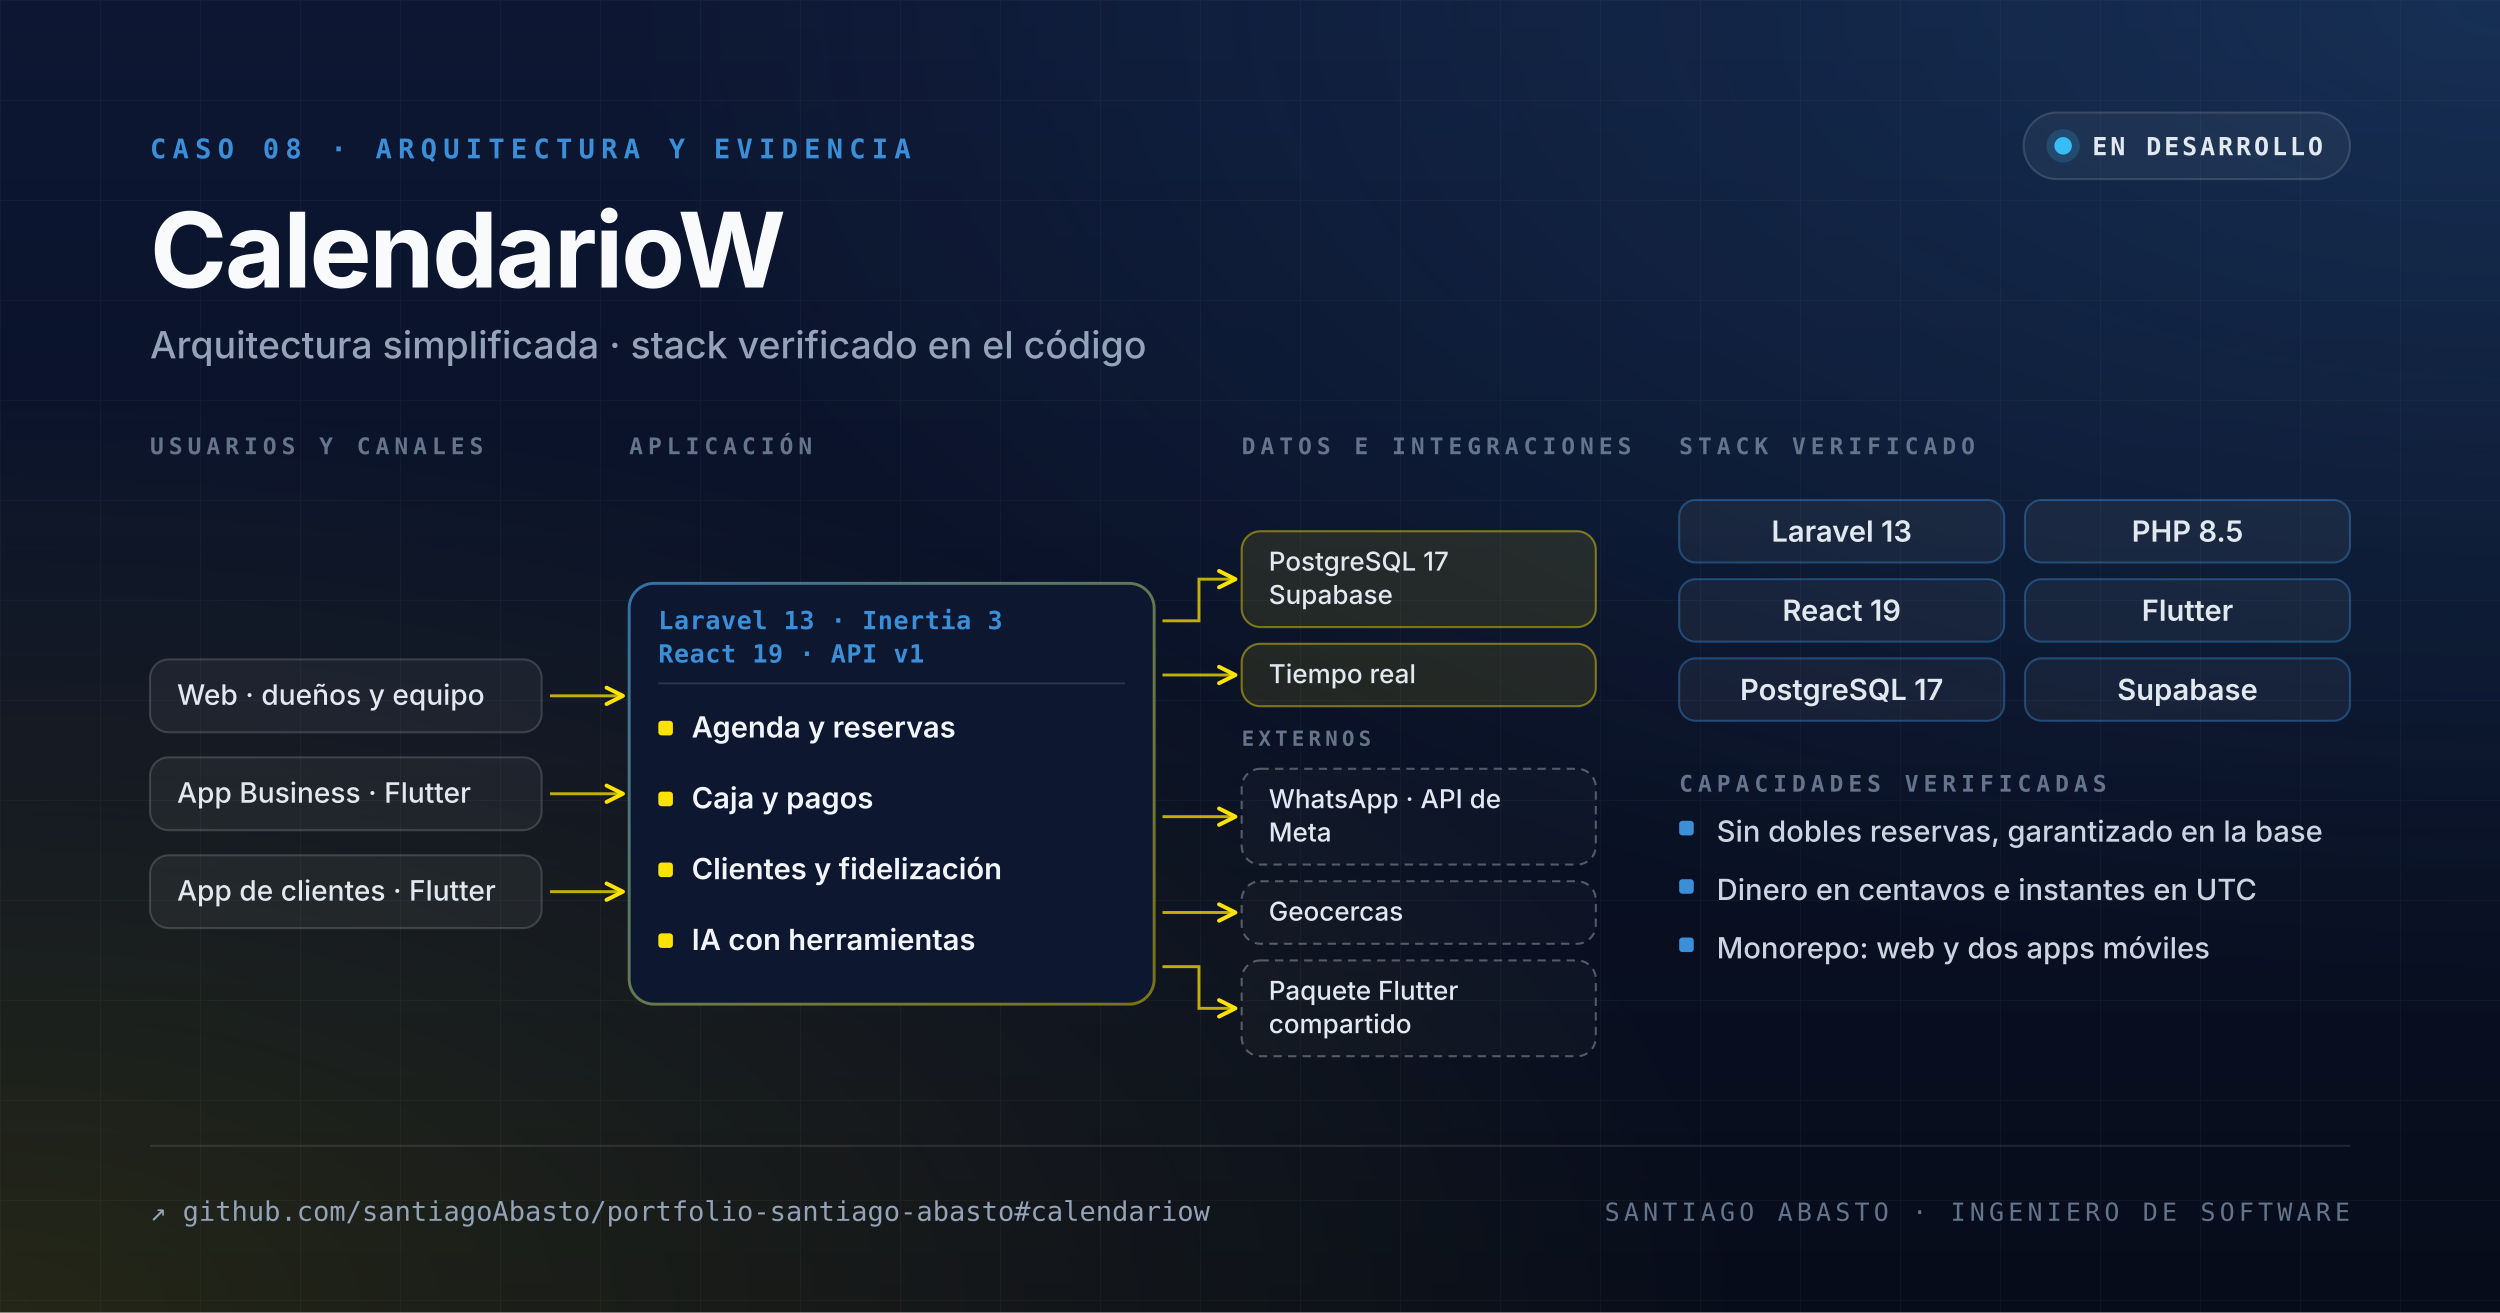
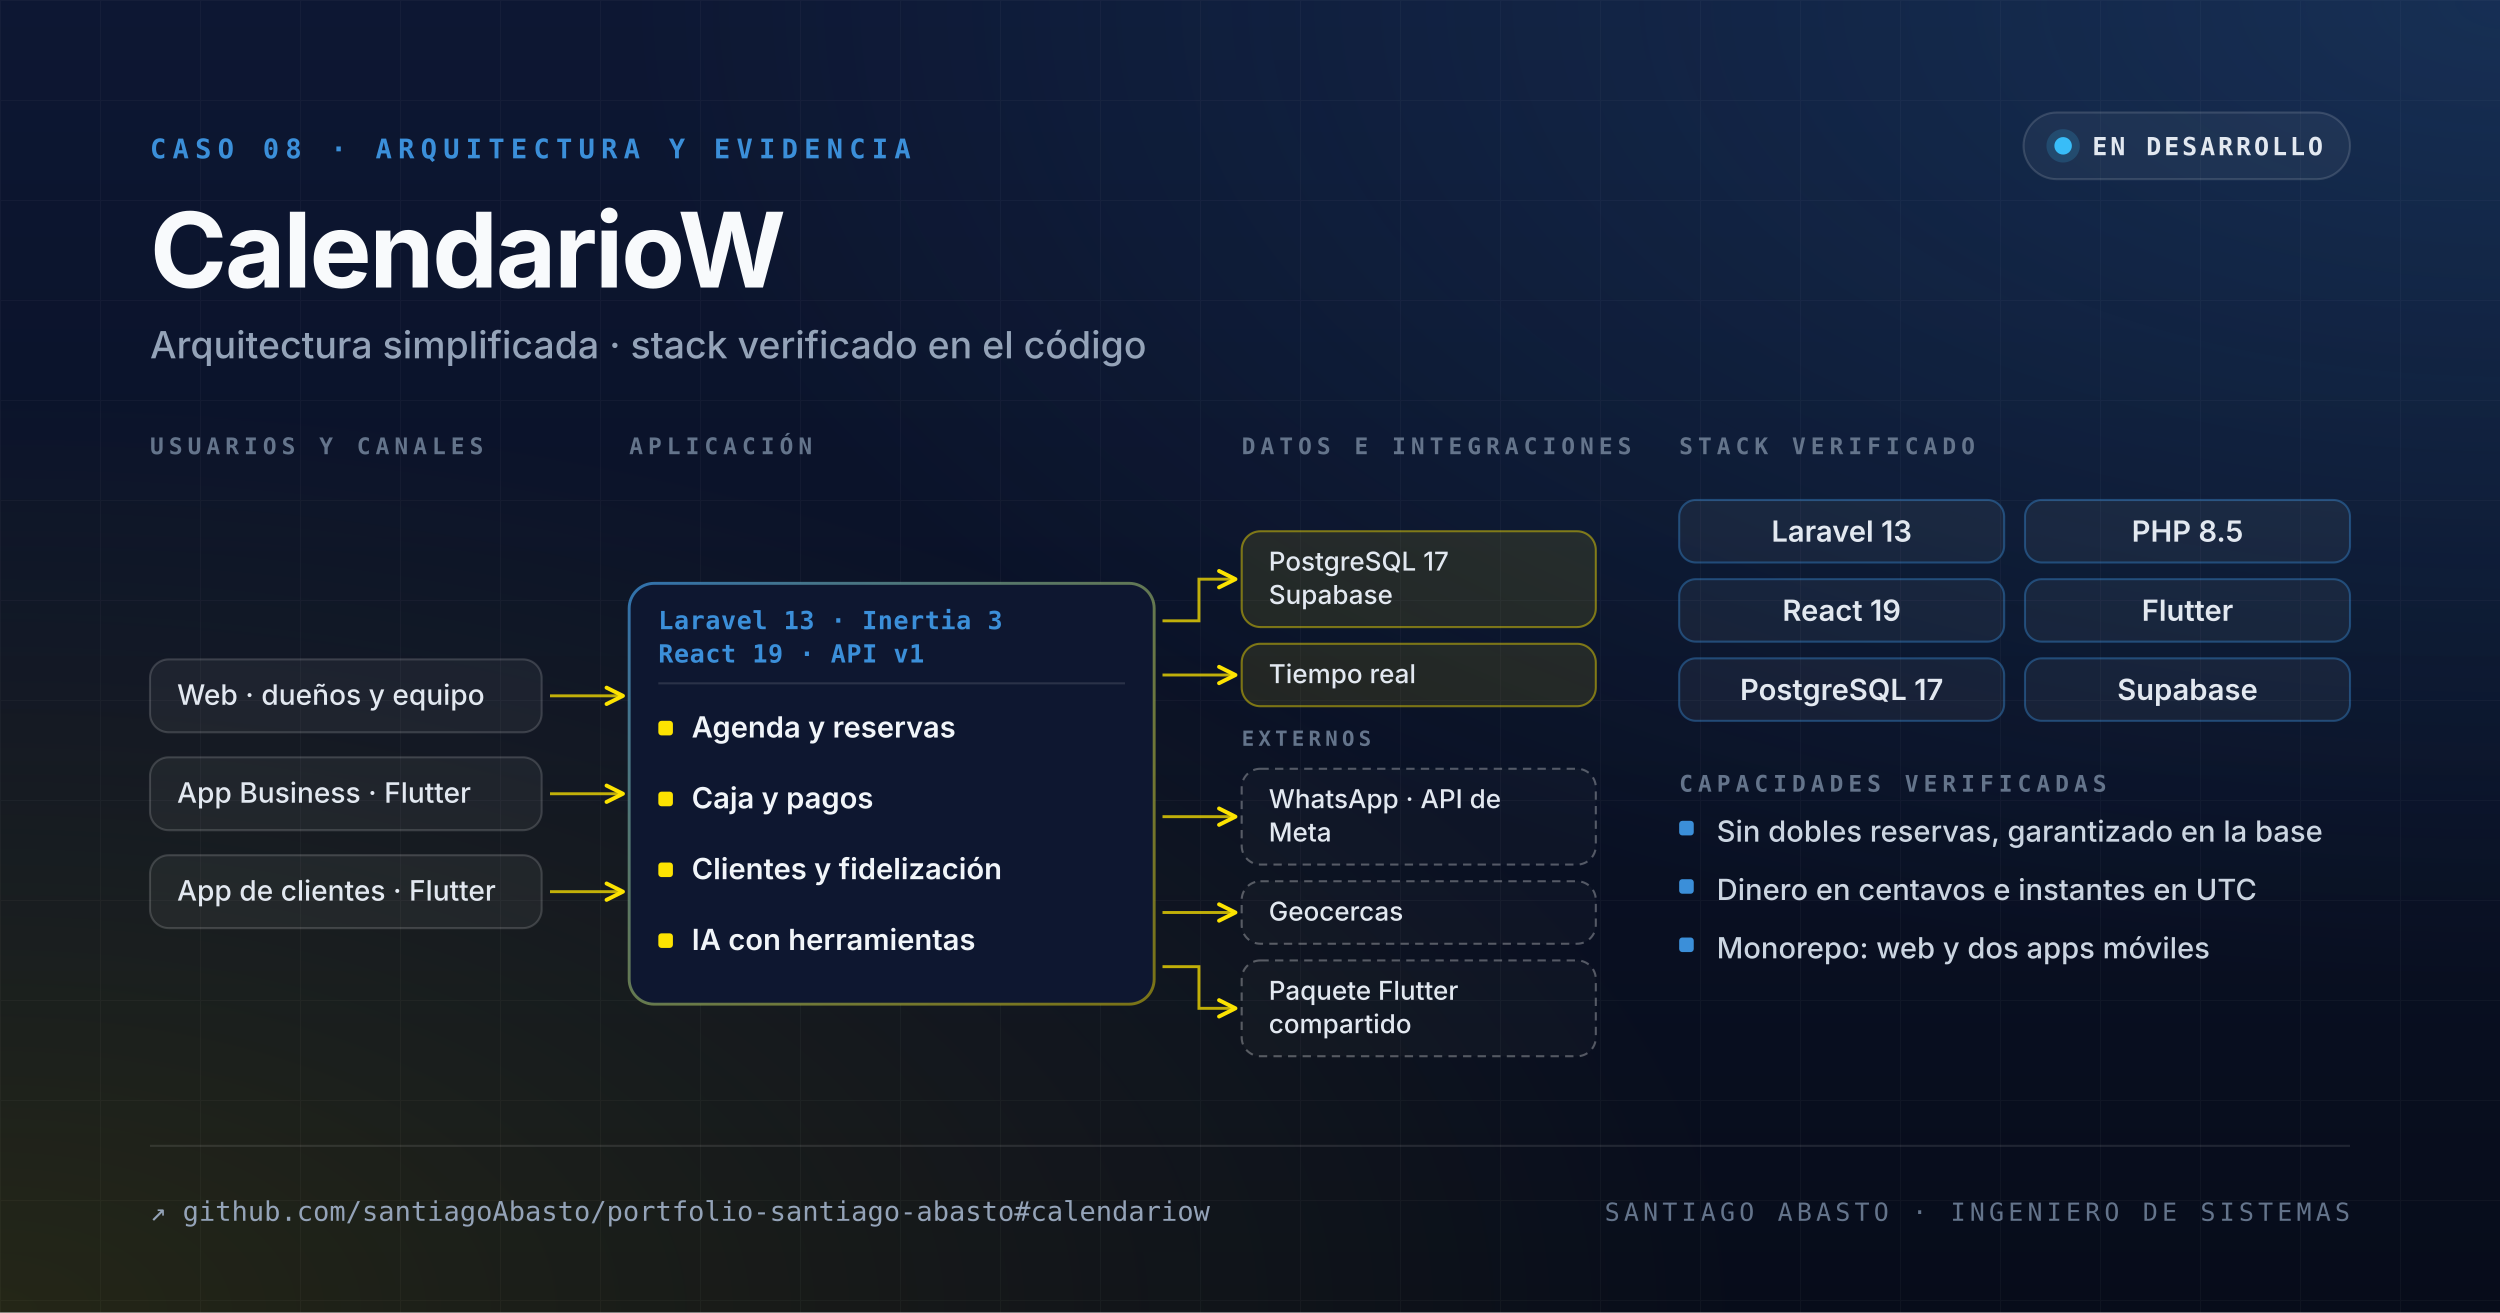
<svg xmlns="http://www.w3.org/2000/svg" width="1200" height="630" viewBox="0 0 1200 630" role="img" aria-label="CalendarioW — arquitectura y stack verificado">
  <defs>
    <linearGradient id="bg" x1="0" y1="0" x2="0" y2="1">
      <stop offset="0" stop-color="#0D1733" />
      <stop offset="1" stop-color="#070C1A" />
    </linearGradient>
    <radialGradient id="g1" cx="1" cy="0" r=".75">
      <stop offset="0" stop-color="#3B8FD9" stop-opacity=".20" />
      <stop offset="1" stop-color="#3B8FD9" stop-opacity="0" />
    </radialGradient>
    <radialGradient id="g2" cx="0" cy="1" r=".7">
      <stop offset="0" stop-color="#FCE301" stop-opacity=".12" />
      <stop offset="1" stop-color="#FCE301" stop-opacity="0" />
    </radialGradient>
    <pattern id="grid" width="48" height="48" patternUnits="userSpaceOnUse">
      <path d="M48 0H0V48" fill="none" stroke="#FFFFFF" stroke-opacity=".035" />
    </pattern>
    <linearGradient id="acc" x1="0" y1="0" x2="1" y2="0">
      <stop offset="0" stop-color="#3B8FD9" />
      <stop offset="1" stop-color="#FCE301" />
    </linearGradient>
    <linearGradient id="edge" x1="0" y1="0" x2="1" y2="1">
      <stop offset="0" stop-color="#3B8FD9" stop-opacity=".75" />
      <stop offset="1" stop-color="#FCE301" stop-opacity=".45" />
    </linearGradient>
    <marker id="ar" viewBox="0 0 10 10" refX="8.5" refY="5" markerWidth="8" markerHeight="8" orient="auto">
      <path d="M1.5 1.5 8.5 5 1.5 8.5" fill="none" stroke="#FCE301" stroke-width="1.7" stroke-linecap="round" stroke-linejoin="round" />
    </marker>
  </defs>
  <rect width="1200" height="630" fill="url(#bg)" />
  <rect width="1200" height="630" fill="url(#grid)" />
  <rect width="1200" height="630" fill="url(#g1)" />
  <rect width="1200" height="630" fill="url(#g2)" />
  <text x="72.0" y="76.0" font-family="'SF Mono','JetBrains Mono',ui-monospace,Menlo,Consolas,monospace" font-size="13" font-weight="600" letter-spacing="3" fill="#3B8FD9" fill-opacity="1" text-anchor="start">CASO 08 · ARQUITECTURA Y EVIDENCIA</text>
  <rect x="971.3" y="54" width="156.7" height="32" rx="16" fill="#FFFFFF" fill-opacity=".05" stroke="#FFFFFF" stroke-opacity=".14" />
  <circle cx="990.3" cy="70" r="8" fill="#38BDF8" fill-opacity=".18" />
  <circle cx="990.3" cy="70" r="4.2" fill="#38BDF8" />
  <text x="1004.3" y="74.5" font-family="'SF Mono','JetBrains Mono',ui-monospace,Menlo,Consolas,monospace" font-size="12" font-weight="600" letter-spacing="1.4" fill="#E2E8F0" fill-opacity="1" text-anchor="start">EN DESARROLLO</text>
  <text x="72.0" y="138.0" font-family="-apple-system,'SF Pro Display','Inter','Segoe UI',Helvetica,Arial,sans-serif" font-size="50" font-weight="700" letter-spacing="-1" fill="#F8FAFC" fill-opacity="1" text-anchor="start">CalendarioW</text>
  <text x="72.0" y="172.0" font-family="-apple-system,'SF Pro Display','Inter','Segoe UI',Helvetica,Arial,sans-serif" font-size="18" font-weight="500" letter-spacing="0" fill="#94A3B8" fill-opacity="1" text-anchor="start">Arquitectura simplificada · stack verificado en el código</text>
  <text x="72.0" y="218.0" font-family="'SF Mono','JetBrains Mono',ui-monospace,Menlo,Consolas,monospace" font-size="11" font-weight="700" letter-spacing="2.4" fill="#64748B" fill-opacity="1" text-anchor="start">USUARIOS Y CANALES</text>
  <text x="302.0" y="218.0" font-family="'SF Mono','JetBrains Mono',ui-monospace,Menlo,Consolas,monospace" font-size="11" font-weight="700" letter-spacing="2.4" fill="#64748B" fill-opacity="1" text-anchor="start">APLICACIÓN</text>
  <text x="596.0" y="218.0" font-family="'SF Mono','JetBrains Mono',ui-monospace,Menlo,Consolas,monospace" font-size="11" font-weight="700" letter-spacing="2.4" fill="#64748B" fill-opacity="1" text-anchor="start">DATOS E INTEGRACIONES</text>
  <rect x="72.0" y="316.5" width="188" height="35" rx="9" fill="#FFFFFF" fill-opacity=".05" stroke="#FFFFFF" stroke-opacity=".16" />
  <text x="85.0" y="338.3" font-family="-apple-system,'SF Pro Display','Inter','Segoe UI',Helvetica,Arial,sans-serif" font-size="13.5" font-weight="500" letter-spacing="0" fill="#E2E8F0" fill-opacity="1" text-anchor="start">Web · dueños y equipo</text>
  <rect x="72.0" y="363.5" width="188" height="35" rx="9" fill="#FFFFFF" fill-opacity=".05" stroke="#FFFFFF" stroke-opacity=".16" />
  <text x="85.0" y="385.3" font-family="-apple-system,'SF Pro Display','Inter','Segoe UI',Helvetica,Arial,sans-serif" font-size="13.5" font-weight="500" letter-spacing="0" fill="#E2E8F0" fill-opacity="1" text-anchor="start">App Business · Flutter</text>
  <rect x="72.0" y="410.5" width="188" height="35" rx="9" fill="#FFFFFF" fill-opacity=".05" stroke="#FFFFFF" stroke-opacity=".16" />
  <text x="85.0" y="432.3" font-family="-apple-system,'SF Pro Display','Inter','Segoe UI',Helvetica,Arial,sans-serif" font-size="13.5" font-weight="500" letter-spacing="0" fill="#E2E8F0" fill-opacity="1" text-anchor="start">App de clientes · Flutter</text>
  <rect x="302" y="280.0" width="252" height="202.0" rx="12" fill="#0E1730" stroke="url(#edge)" stroke-width="1.4" />
  <text x="316.0" y="302.0" font-family="'SF Mono','JetBrains Mono',ui-monospace,Menlo,Consolas,monospace" font-size="12" font-weight="700" letter-spacing="0.3" fill="#3B8FD9" fill-opacity="1" text-anchor="start">Laravel 13 · Inertia 3</text>
  <text x="316.0" y="318.0" font-family="'SF Mono','JetBrains Mono',ui-monospace,Menlo,Consolas,monospace" font-size="12" font-weight="700" letter-spacing="0.3" fill="#3B8FD9" fill-opacity="1" text-anchor="start">React 19 · API v1</text>
  <line x1="316" y1="328.0" x2="540" y2="328.0" stroke="#FFFFFF" stroke-opacity=".12" />
  <rect x="316" y="346.0" width="7" height="7" rx="1.5" fill="#FCE301" />
  <text x="332.0" y="354.0" font-family="-apple-system,'SF Pro Display','Inter','Segoe UI',Helvetica,Arial,sans-serif" font-size="14" font-weight="600" letter-spacing="0" fill="#F1F5F9" fill-opacity="1" text-anchor="start">Agenda y reservas</text>
  <rect x="316" y="380.0" width="7" height="7" rx="1.5" fill="#FCE301" />
  <text x="332.0" y="388.0" font-family="-apple-system,'SF Pro Display','Inter','Segoe UI',Helvetica,Arial,sans-serif" font-size="14" font-weight="600" letter-spacing="0" fill="#F1F5F9" fill-opacity="1" text-anchor="start">Caja y pagos</text>
  <rect x="316" y="414.0" width="7" height="7" rx="1.5" fill="#FCE301" />
  <text x="332.0" y="422.0" font-family="-apple-system,'SF Pro Display','Inter','Segoe UI',Helvetica,Arial,sans-serif" font-size="14" font-weight="600" letter-spacing="0" fill="#F1F5F9" fill-opacity="1" text-anchor="start">Clientes y fidelización</text>
  <rect x="316" y="448.0" width="7" height="7" rx="1.5" fill="#FCE301" />
  <text x="332.0" y="456.0" font-family="-apple-system,'SF Pro Display','Inter','Segoe UI',Helvetica,Arial,sans-serif" font-size="14" font-weight="600" letter-spacing="0" fill="#F1F5F9" fill-opacity="1" text-anchor="start">IA con herramientas</text>
  <rect x="596.0" y="255.0" width="170" height="46" rx="9" fill="#FCE301" fill-opacity=".10" stroke="#FCE301" stroke-opacity=".45" />
  <text x="609.0" y="273.9" font-family="-apple-system,'SF Pro Display','Inter','Segoe UI',Helvetica,Arial,sans-serif" font-size="12.5" font-weight="500" letter-spacing="0" fill="#E2E8F0" fill-opacity="1" text-anchor="start">PostgreSQL 17</text>
  <text x="609.0" y="289.9" font-family="-apple-system,'SF Pro Display','Inter','Segoe UI',Helvetica,Arial,sans-serif" font-size="12.5" font-weight="500" letter-spacing="0" fill="#E2E8F0" fill-opacity="1" text-anchor="start">Supabase</text>
  <rect x="596.0" y="309.0" width="170" height="30" rx="9" fill="#FCE301" fill-opacity=".10" stroke="#FCE301" stroke-opacity=".45" />
  <text x="609.0" y="327.9" font-family="-apple-system,'SF Pro Display','Inter','Segoe UI',Helvetica,Arial,sans-serif" font-size="12.5" font-weight="500" letter-spacing="0" fill="#E2E8F0" fill-opacity="1" text-anchor="start">Tiempo real</text>
  <text x="596.0" y="358.0" font-family="'SF Mono','JetBrains Mono',ui-monospace,Menlo,Consolas,monospace" font-size="10" font-weight="700" letter-spacing="2" fill="#64748B" fill-opacity="1" text-anchor="start">EXTERNOS</text>
  <rect x="596.0" y="369.0" width="170" height="46" rx="9" fill="#FFFFFF" fill-opacity=".02" stroke="#FFFFFF" stroke-opacity=".30" stroke-dasharray="4 3" />
  <text x="609.0" y="387.9" font-family="-apple-system,'SF Pro Display','Inter','Segoe UI',Helvetica,Arial,sans-serif" font-size="12.5" font-weight="500" letter-spacing="0" fill="#E2E8F0" fill-opacity="1" text-anchor="start">WhatsApp · API de</text>
  <text x="609.0" y="403.9" font-family="-apple-system,'SF Pro Display','Inter','Segoe UI',Helvetica,Arial,sans-serif" font-size="12.5" font-weight="500" letter-spacing="0" fill="#E2E8F0" fill-opacity="1" text-anchor="start">Meta</text>
  <rect x="596.0" y="423.0" width="170" height="30" rx="9" fill="#FFFFFF" fill-opacity=".02" stroke="#FFFFFF" stroke-opacity=".30" stroke-dasharray="4 3" />
  <text x="609.0" y="441.9" font-family="-apple-system,'SF Pro Display','Inter','Segoe UI',Helvetica,Arial,sans-serif" font-size="12.5" font-weight="500" letter-spacing="0" fill="#E2E8F0" fill-opacity="1" text-anchor="start">Geocercas</text>
  <rect x="596.0" y="461.0" width="170" height="46" rx="9" fill="#FFFFFF" fill-opacity=".02" stroke="#FFFFFF" stroke-opacity=".30" stroke-dasharray="4 3" />
  <text x="609.0" y="479.9" font-family="-apple-system,'SF Pro Display','Inter','Segoe UI',Helvetica,Arial,sans-serif" font-size="12.5" font-weight="500" letter-spacing="0" fill="#E2E8F0" fill-opacity="1" text-anchor="start">Paquete Flutter</text>
  <text x="609.0" y="495.9" font-family="-apple-system,'SF Pro Display','Inter','Segoe UI',Helvetica,Arial,sans-serif" font-size="12.5" font-weight="500" letter-spacing="0" fill="#E2E8F0" fill-opacity="1" text-anchor="start">compartido</text>
  <path d="M264.0 334.0H299.0" fill="none" stroke="#FCE301" stroke-width="1.4" stroke-opacity=".75" marker-end="url(#ar)" />
  <path d="M264.0 381.0H299.0" fill="none" stroke="#FCE301" stroke-width="1.4" stroke-opacity=".75" marker-end="url(#ar)" />
  <path d="M264.0 428.0H299.0" fill="none" stroke="#FCE301" stroke-width="1.4" stroke-opacity=".75" marker-end="url(#ar)" />
  <path d="M558.0 298.0H575.5V278.0H593.0" fill="none" stroke="#FCE301" stroke-width="1.4" stroke-opacity=".75" marker-end="url(#ar)" />
  <path d="M558.0 324.0H593.0" fill="none" stroke="#FCE301" stroke-width="1.4" stroke-opacity=".75" marker-end="url(#ar)" />
  <path d="M558.0 392.0H593.0" fill="none" stroke="#FCE301" stroke-width="1.4" stroke-opacity=".75" marker-end="url(#ar)" />
  <path d="M558.0 438.0H593.0" fill="none" stroke="#FCE301" stroke-width="1.4" stroke-opacity=".75" marker-end="url(#ar)" />
  <path d="M558.0 464.0H575.5V484.0H593.0" fill="none" stroke="#FCE301" stroke-width="1.4" stroke-opacity=".75" marker-end="url(#ar)" />
  <text x="806.0" y="218.0" font-family="'SF Mono','JetBrains Mono',ui-monospace,Menlo,Consolas,monospace" font-size="11" font-weight="700" letter-spacing="2.4" fill="#64748B" fill-opacity="1" text-anchor="start">STACK VERIFICADO</text>
  <rect x="806.0" y="240.0" width="156.0" height="30" rx="8" fill="#FFFFFF" fill-opacity=".05" stroke="#3B8FD9" stroke-opacity=".40" />
  <text x="884.0" y="260.0" font-family="-apple-system,'SF Pro Display','Inter','Segoe UI',Helvetica,Arial,sans-serif" font-size="14" font-weight="600" letter-spacing="0" fill="#E2E8F0" fill-opacity="1" text-anchor="middle">Laravel 13</text>
  <rect x="972.0" y="240.0" width="156.0" height="30" rx="8" fill="#FFFFFF" fill-opacity=".05" stroke="#3B8FD9" stroke-opacity=".40" />
  <text x="1050.0" y="260.0" font-family="-apple-system,'SF Pro Display','Inter','Segoe UI',Helvetica,Arial,sans-serif" font-size="14" font-weight="600" letter-spacing="0" fill="#E2E8F0" fill-opacity="1" text-anchor="middle">PHP 8.5</text>
  <rect x="806.0" y="278.0" width="156.0" height="30" rx="8" fill="#FFFFFF" fill-opacity=".05" stroke="#3B8FD9" stroke-opacity=".40" />
  <text x="884.0" y="298.0" font-family="-apple-system,'SF Pro Display','Inter','Segoe UI',Helvetica,Arial,sans-serif" font-size="14" font-weight="600" letter-spacing="0" fill="#E2E8F0" fill-opacity="1" text-anchor="middle">React 19</text>
  <rect x="972.0" y="278.0" width="156.0" height="30" rx="8" fill="#FFFFFF" fill-opacity=".05" stroke="#3B8FD9" stroke-opacity=".40" />
  <text x="1050.0" y="298.0" font-family="-apple-system,'SF Pro Display','Inter','Segoe UI',Helvetica,Arial,sans-serif" font-size="14" font-weight="600" letter-spacing="0" fill="#E2E8F0" fill-opacity="1" text-anchor="middle">Flutter</text>
  <rect x="806.0" y="316.0" width="156.0" height="30" rx="8" fill="#FFFFFF" fill-opacity=".05" stroke="#3B8FD9" stroke-opacity=".40" />
  <text x="884.0" y="336.0" font-family="-apple-system,'SF Pro Display','Inter','Segoe UI',Helvetica,Arial,sans-serif" font-size="14" font-weight="600" letter-spacing="0" fill="#E2E8F0" fill-opacity="1" text-anchor="middle">PostgreSQL 17</text>
  <rect x="972.0" y="316.0" width="156.0" height="30" rx="8" fill="#FFFFFF" fill-opacity=".05" stroke="#3B8FD9" stroke-opacity=".40" />
  <text x="1050.0" y="336.0" font-family="-apple-system,'SF Pro Display','Inter','Segoe UI',Helvetica,Arial,sans-serif" font-size="14" font-weight="600" letter-spacing="0" fill="#E2E8F0" fill-opacity="1" text-anchor="middle">Supabase</text>
  <text x="806.0" y="380.0" font-family="'SF Mono','JetBrains Mono',ui-monospace,Menlo,Consolas,monospace" font-size="11" font-weight="700" letter-spacing="2.4" fill="#64748B" fill-opacity="1" text-anchor="start">CAPACIDADES VERIFICADAS</text>
  <rect x="806" y="394.0" width="7" height="7" rx="1.5" fill="#3B8FD9" />
  <text x="824.0" y="404.0" font-family="-apple-system,'SF Pro Display','Inter','Segoe UI',Helvetica,Arial,sans-serif" font-size="14" font-weight="500" letter-spacing="0" fill="#CBD5E1" fill-opacity="1" text-anchor="start">Sin dobles reservas, garantizado en la base</text>
  <rect x="806" y="422.0" width="7" height="7" rx="1.5" fill="#3B8FD9" />
  <text x="824.0" y="432.0" font-family="-apple-system,'SF Pro Display','Inter','Segoe UI',Helvetica,Arial,sans-serif" font-size="14" font-weight="500" letter-spacing="0" fill="#CBD5E1" fill-opacity="1" text-anchor="start">Dinero en centavos e instantes en UTC</text>
  <rect x="806" y="450.0" width="7" height="7" rx="1.5" fill="#3B8FD9" />
  <text x="824.0" y="460.0" font-family="-apple-system,'SF Pro Display','Inter','Segoe UI',Helvetica,Arial,sans-serif" font-size="14" font-weight="500" letter-spacing="0" fill="#CBD5E1" fill-opacity="1" text-anchor="start">Monorepo: web y dos apps móviles</text>
  <line x1="72" y1="550" x2="1128" y2="550" stroke="#FFFFFF" stroke-opacity=".10" />
  <text x="72.0" y="586.0" font-family="'SF Mono','JetBrains Mono',ui-monospace,Menlo,Consolas,monospace" font-size="13" font-weight="500" letter-spacing="0" fill="#94A3B8" fill-opacity="1" text-anchor="start">↗ github.com/santiagoAbasto/portfolio-santiago-abasto#calendariow</text>
-   <text x="1128.0" y="586.0" font-family="'SF Mono','JetBrains Mono',ui-monospace,Menlo,Consolas,monospace" font-size="12" font-weight="500" letter-spacing="2" fill="#64748B" fill-opacity="1" text-anchor="end">SANTIAGO ABASTO · INGENIERO DE SOFTWARE</text>
+   <text x="1128.0" y="586.0" font-family="'SF Mono','JetBrains Mono',ui-monospace,Menlo,Consolas,monospace" font-size="12" font-weight="500" letter-spacing="2" fill="#64748B" fill-opacity="1" text-anchor="end">SANTIAGO ABASTO · INGENIERO DE SISTEMAS</text>
</svg>
